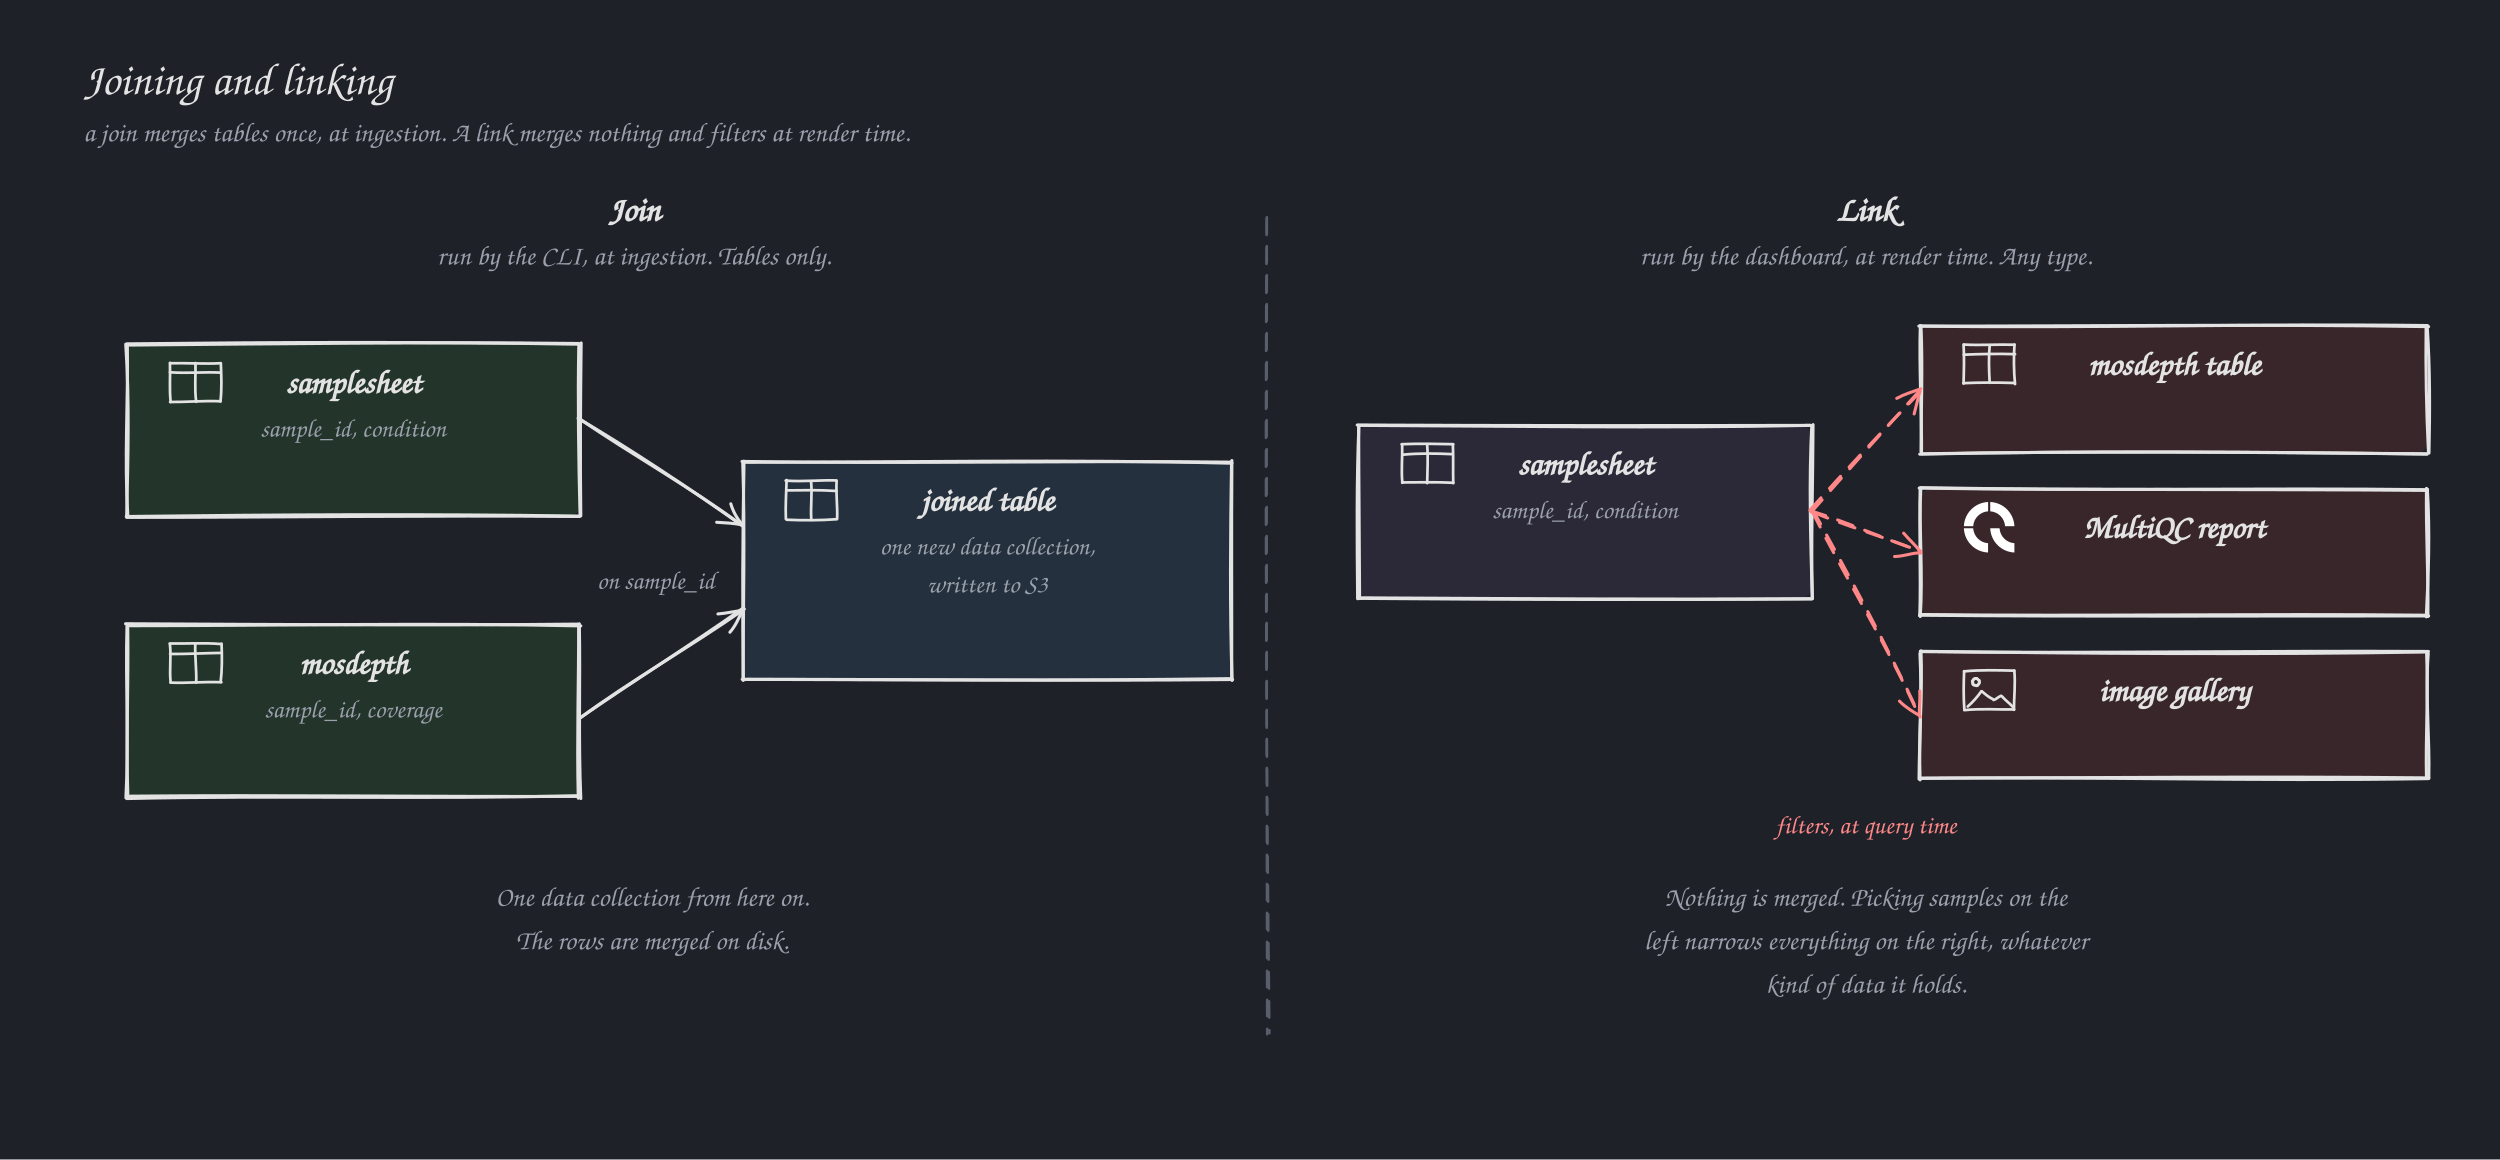
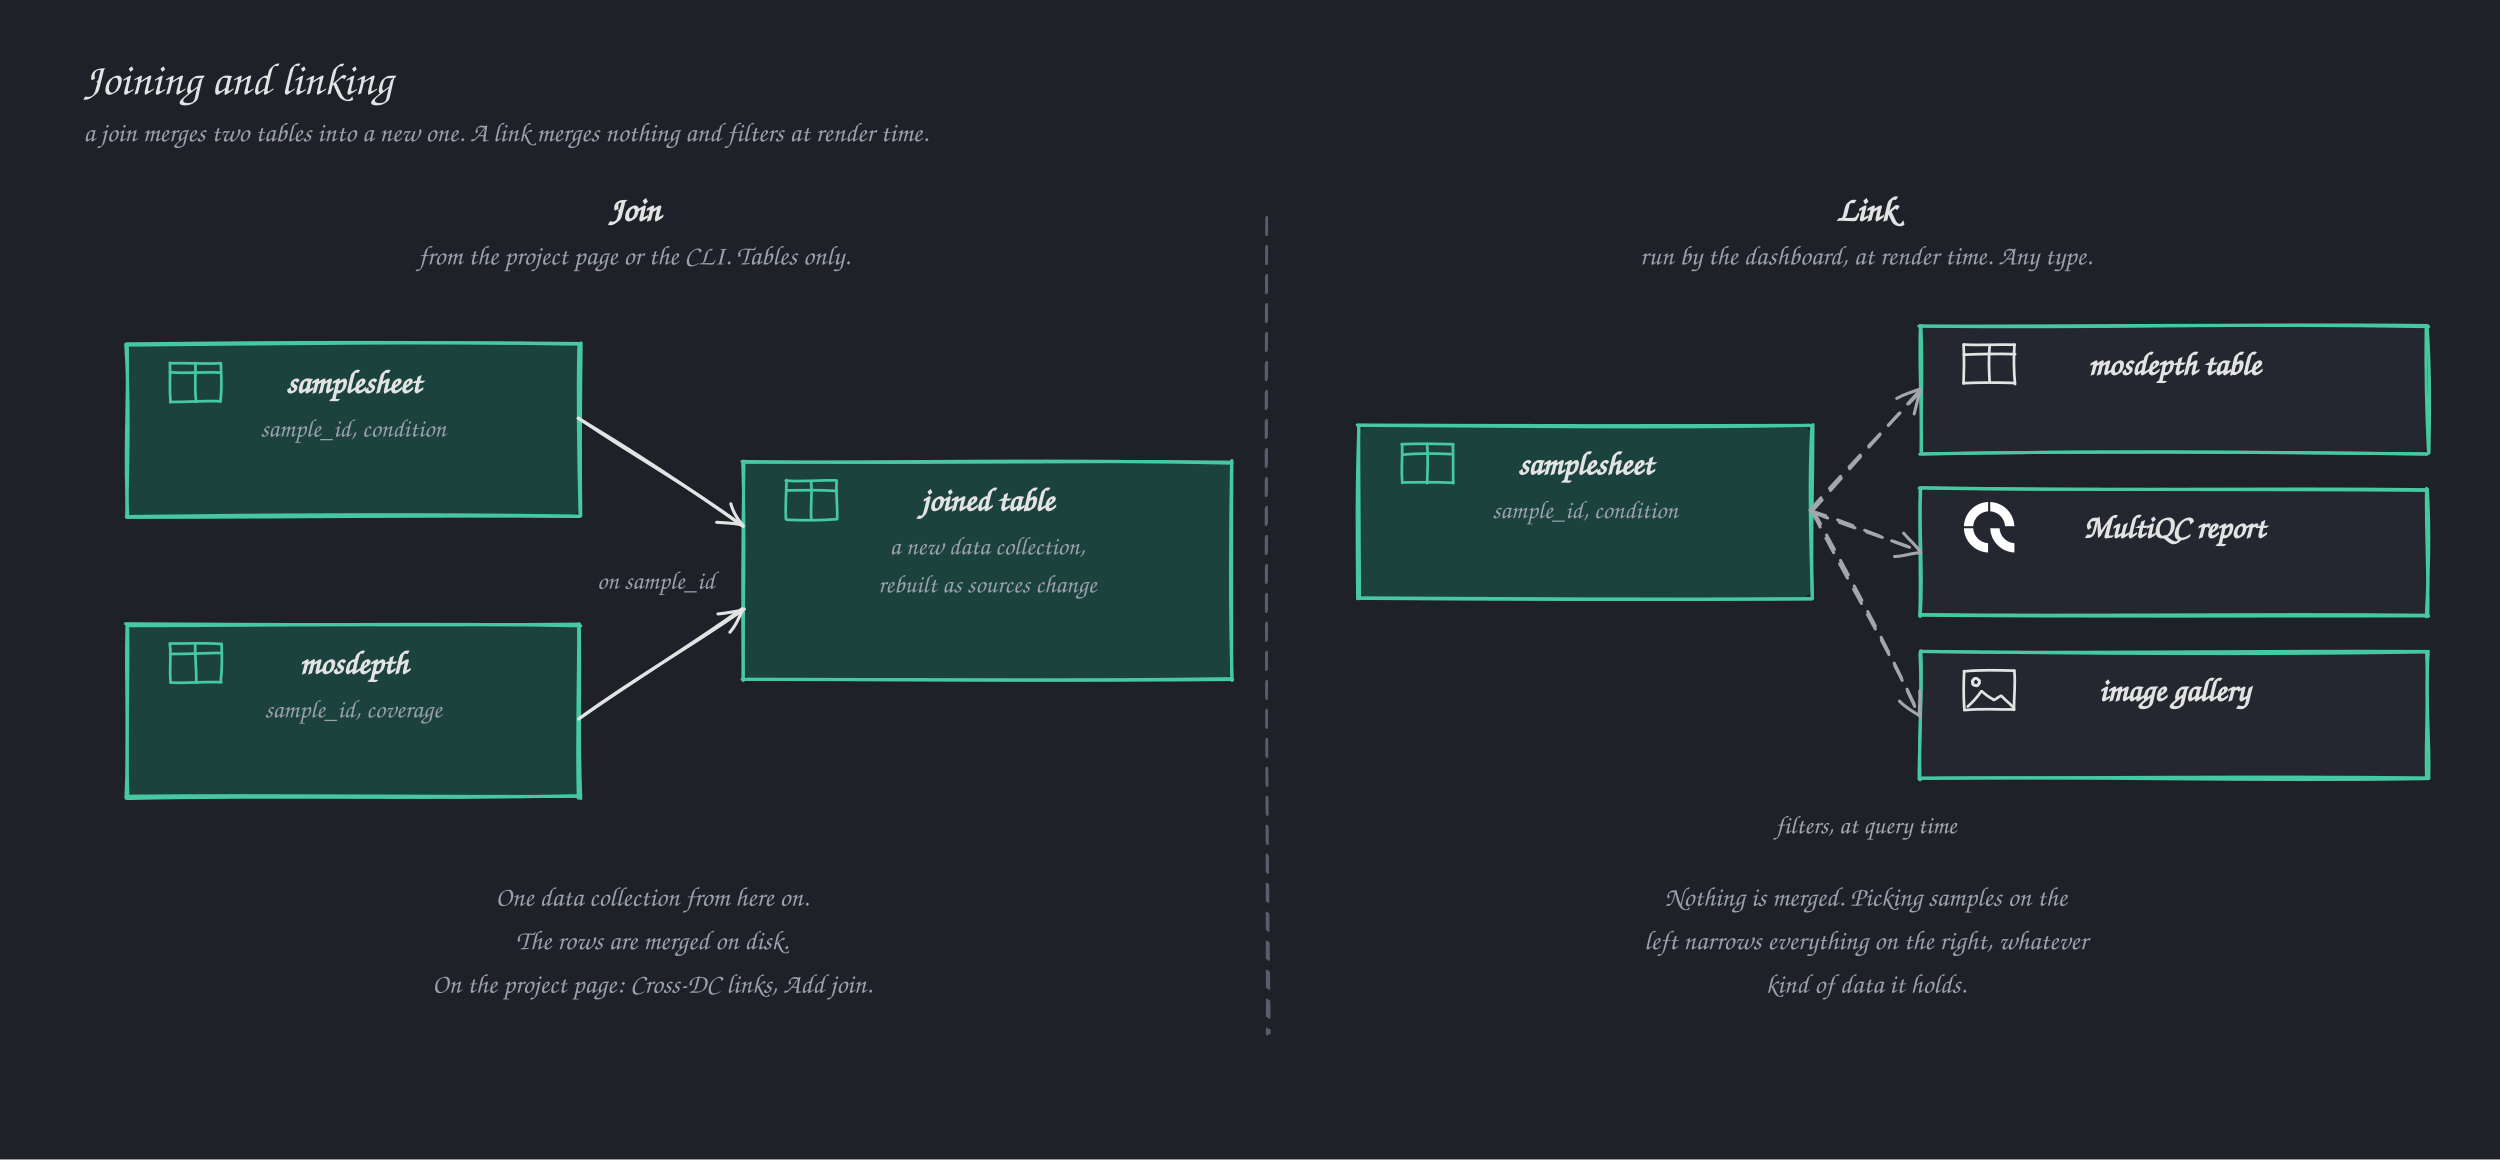
<svg xmlns="http://www.w3.org/2000/svg" width="1380" height="640" viewBox="0 0 1380 640">
  <rect width="1380" height="640" fill="#1f2129" />
  <text x="46.0" y="52.0" font-family="Virgil, Virgil GS, Excalifont, Comic Sans MS, Bradley Hand, cursive" font-size="25" fill="#e3e3e3" text-anchor="start" font-weight="normal">Joining and linking</text>
-   <text x="46.0" y="78.0" font-family="Virgil, Virgil GS, Excalifont, Comic Sans MS, Bradley Hand, cursive" font-size="15" fill="#9aa0ac" text-anchor="start" font-weight="normal">a join merges tables once, at ingestion. A link merges nothing and filters at render time.</text>
+   <text x="46.0" y="78.0" font-family="Virgil, Virgil GS, Excalifont, Comic Sans MS, Bradley Hand, cursive" font-size="15" fill="#9aa0ac" text-anchor="start" font-weight="normal">a join merges two tables into a new one. A link merges nothing and filters at render time.</text>
  <text x="350.0" y="122.0" font-family="Virgil, Virgil GS, Excalifont, Comic Sans MS, Bradley Hand, cursive" font-size="19" fill="#e3e3e3" text-anchor="middle" font-weight="bold">Join</text>
-   <text x="350.0" y="146.0" font-family="Virgil, Virgil GS, Excalifont, Comic Sans MS, Bradley Hand, cursive" font-size="15" fill="#9aa0ac" text-anchor="middle" font-weight="normal">run by the CLI, at ingestion. Tables only.</text>
-   <rect x="70.0" y="190.0" width="250.0" height="95.0" rx="6" fill="#23342a" />
-   <path d="M70.1,189.8 C152.8,188.9 237.1,188.6 319.3,190.0" fill="none" stroke="#e3e3e3" stroke-width="1.7" stroke-linecap="round" />
-   <path d="M69.9,190.5 C151.9,189.8 235.3,188.7 319.4,189.6" fill="none" stroke="#e3e3e3" stroke-width="1.7" stroke-linecap="round" />
-   <path d="M320.8,189.3 C320.4,223.1 320.2,253.0 320.6,284.7" fill="none" stroke="#e3e3e3" stroke-width="1.7" stroke-linecap="round" />
-   <path d="M319.5,190.1 C318.9,220.4 319.4,254.3 320.2,284.8" fill="none" stroke="#e3e3e3" stroke-width="1.7" stroke-linecap="round" />
-   <path d="M320.3,284.9 C236.8,283.6 151.9,284.1 69.7,285.1" fill="none" stroke="#e3e3e3" stroke-width="1.7" stroke-linecap="round" />
-   <path d="M319.6,285.1 C236.5,284.4 154.3,285.6 70.0,285.6" fill="none" stroke="#e3e3e3" stroke-width="1.7" stroke-linecap="round" />
-   <path d="M69.9,285.4 C70.7,252.7 71.5,220.4 69.4,190.0" fill="none" stroke="#e3e3e3" stroke-width="1.7" stroke-linecap="round" />
-   <path d="M70.6,284.7 C68.5,253.9 70.8,221.9 70.3,190.2" fill="none" stroke="#e3e3e3" stroke-width="1.7" stroke-linecap="round" />
-   <path d="M94.0,200.5 C103.4,200.3 113.1,201.0 121.7,200.5" fill="none" stroke="#e3e3e3" stroke-width="1.5" stroke-linecap="round" />
-   <path d="M121.9,200.5 C122.2,208.1 122.5,214.2 121.7,221.6" fill="none" stroke="#e3e3e3" stroke-width="1.5" stroke-linecap="round" />
-   <path d="M121.7,221.5 C112.2,221.1 102.7,222.0 93.9,221.9" fill="none" stroke="#e3e3e3" stroke-width="1.5" stroke-linecap="round" />
-   <path d="M94.2,221.9 C93.4,214.5 94.1,208.0 93.8,200.3" fill="none" stroke="#e3e3e3" stroke-width="1.5" stroke-linecap="round" />
-   <path d="M93.8,205.5 C103.1,206.2 113.3,205.2 121.8,205.7" fill="none" stroke="#e3e3e3" stroke-width="1.5" stroke-linecap="round" />
-   <path d="M107.9,200.4 C108.1,207.1 107.3,214.4 108.3,221.8" fill="none" stroke="#e3e3e3" stroke-width="1.5" stroke-linecap="round" />
+   <text x="350.0" y="146.0" font-family="Virgil, Virgil GS, Excalifont, Comic Sans MS, Bradley Hand, cursive" font-size="15" fill="#9aa0ac" text-anchor="middle" font-weight="normal">from the project page or the CLI. Tables only.</text>
+   <rect x="70.0" y="190.0" width="250.0" height="95.0" rx="6" fill="#1c423d" />
+   <path d="M70.1,189.8 C152.8,188.9 237.1,188.6 319.3,190.0" fill="none" stroke="#46c8a1" stroke-width="1.7" stroke-linecap="round" />
+   <path d="M69.9,190.5 C151.9,189.8 235.3,188.7 319.4,189.6" fill="none" stroke="#46c8a1" stroke-width="1.7" stroke-linecap="round" />
+   <path d="M320.8,189.3 C320.4,223.1 320.2,253.0 320.6,284.7" fill="none" stroke="#46c8a1" stroke-width="1.7" stroke-linecap="round" />
+   <path d="M319.5,190.1 C318.9,220.4 319.4,254.3 320.2,284.8" fill="none" stroke="#46c8a1" stroke-width="1.7" stroke-linecap="round" />
+   <path d="M320.3,284.9 C236.8,283.6 151.9,284.1 69.7,285.1" fill="none" stroke="#46c8a1" stroke-width="1.7" stroke-linecap="round" />
+   <path d="M319.6,285.1 C236.5,284.4 154.3,285.6 70.0,285.6" fill="none" stroke="#46c8a1" stroke-width="1.7" stroke-linecap="round" />
+   <path d="M69.9,285.4 C70.7,252.7 71.5,220.4 69.4,190.0" fill="none" stroke="#46c8a1" stroke-width="1.7" stroke-linecap="round" />
+   <path d="M70.6,284.7 C68.5,253.9 70.8,221.9 70.3,190.2" fill="none" stroke="#46c8a1" stroke-width="1.7" stroke-linecap="round" />
+   <path d="M94.0,200.5 C103.4,200.3 113.1,201.0 121.7,200.5" fill="none" stroke="#46c8a1" stroke-width="1.5" stroke-linecap="round" />
+   <path d="M121.9,200.5 C122.2,208.1 122.5,214.2 121.7,221.6" fill="none" stroke="#46c8a1" stroke-width="1.5" stroke-linecap="round" />
+   <path d="M121.7,221.5 C112.2,221.1 102.7,222.0 93.9,221.9" fill="none" stroke="#46c8a1" stroke-width="1.5" stroke-linecap="round" />
+   <path d="M94.2,221.9 C93.4,214.5 94.1,208.0 93.8,200.3" fill="none" stroke="#46c8a1" stroke-width="1.5" stroke-linecap="round" />
+   <path d="M93.8,205.5 C103.1,206.2 113.3,205.2 121.8,205.7" fill="none" stroke="#46c8a1" stroke-width="1.5" stroke-linecap="round" />
+   <path d="M107.9,200.4 C108.1,207.1 107.3,214.4 108.3,221.8" fill="none" stroke="#46c8a1" stroke-width="1.5" stroke-linecap="round" />
  <text x="195.0" y="217.0" font-family="Virgil, Virgil GS, Excalifont, Comic Sans MS, Bradley Hand, cursive" font-size="18" fill="#e3e3e3" text-anchor="middle" font-weight="bold">samplesheet</text>
  <text x="195.0" y="241.0" font-family="Virgil, Virgil GS, Excalifont, Comic Sans MS, Bradley Hand, cursive" font-size="14" fill="#9aa0ac" text-anchor="middle" font-weight="normal">sample_id, condition</text>
-   <rect x="70.0" y="345.0" width="250.0" height="95.0" rx="6" fill="#23342a" />
-   <path d="M70.6,345.4 C153.4,345.4 237.2,343.6 320.6,345.5" fill="none" stroke="#e3e3e3" stroke-width="1.7" stroke-linecap="round" />
-   <path d="M69.3,344.3 C153.0,344.7 235.4,345.4 319.5,344.5" fill="none" stroke="#e3e3e3" stroke-width="1.7" stroke-linecap="round" />
-   <path d="M319.4,344.8 C319.5,375.2 318.4,407.2 319.2,440.6" fill="none" stroke="#e3e3e3" stroke-width="1.7" stroke-linecap="round" />
-   <path d="M319.8,344.4 C320.4,375.5 319.2,407.8 320.6,440.8" fill="none" stroke="#e3e3e3" stroke-width="1.7" stroke-linecap="round" />
-   <path d="M319.7,439.6 C236.6,439.9 152.0,438.7 70.5,439.5" fill="none" stroke="#e3e3e3" stroke-width="1.7" stroke-linecap="round" />
-   <path d="M320.1,439.2 C235.1,441.4 153.4,438.9 70.0,440.8" fill="none" stroke="#e3e3e3" stroke-width="1.7" stroke-linecap="round" />
-   <path d="M69.5,440.4 C71.2,409.0 69.2,376.2 70.1,345.4" fill="none" stroke="#e3e3e3" stroke-width="1.7" stroke-linecap="round" />
-   <path d="M70.6,440.5 C69.5,407.4 71.0,378.2 70.5,345.4" fill="none" stroke="#e3e3e3" stroke-width="1.7" stroke-linecap="round" />
-   <path d="M93.7,355.2 C103.0,355.4 112.5,354.7 121.8,355.5" fill="none" stroke="#e3e3e3" stroke-width="1.5" stroke-linecap="round" />
-   <path d="M122.3,355.3 C122.6,362.4 122.6,370.2 121.8,376.4" fill="none" stroke="#e3e3e3" stroke-width="1.5" stroke-linecap="round" />
-   <path d="M122.2,376.6 C112.2,376.2 103.5,377.2 94.1,376.8" fill="none" stroke="#e3e3e3" stroke-width="1.5" stroke-linecap="round" />
-   <path d="M94.2,376.6 C93.4,369.8 94.6,362.8 93.8,355.6" fill="none" stroke="#e3e3e3" stroke-width="1.5" stroke-linecap="round" />
-   <path d="M93.9,361.0 C103.1,361.1 113.3,360.5 122.2,360.4" fill="none" stroke="#e3e3e3" stroke-width="1.5" stroke-linecap="round" />
-   <path d="M107.8,355.6 C107.5,362.0 108.6,370.0 108.3,376.8" fill="none" stroke="#e3e3e3" stroke-width="1.5" stroke-linecap="round" />
+   <rect x="70.0" y="345.0" width="250.0" height="95.0" rx="6" fill="#1c423d" />
+   <path d="M70.6,345.4 C153.4,345.4 237.2,343.6 320.6,345.5" fill="none" stroke="#46c8a1" stroke-width="1.7" stroke-linecap="round" />
+   <path d="M69.3,344.3 C153.0,344.7 235.4,345.4 319.5,344.5" fill="none" stroke="#46c8a1" stroke-width="1.7" stroke-linecap="round" />
+   <path d="M319.4,344.8 C319.5,375.2 318.4,407.2 319.2,440.6" fill="none" stroke="#46c8a1" stroke-width="1.7" stroke-linecap="round" />
+   <path d="M319.8,344.4 C320.4,375.5 319.2,407.8 320.6,440.8" fill="none" stroke="#46c8a1" stroke-width="1.7" stroke-linecap="round" />
+   <path d="M319.7,439.6 C236.6,439.9 152.0,438.7 70.5,439.5" fill="none" stroke="#46c8a1" stroke-width="1.7" stroke-linecap="round" />
+   <path d="M320.1,439.2 C235.1,441.4 153.4,438.9 70.0,440.8" fill="none" stroke="#46c8a1" stroke-width="1.7" stroke-linecap="round" />
+   <path d="M69.5,440.4 C71.2,409.0 69.2,376.2 70.1,345.4" fill="none" stroke="#46c8a1" stroke-width="1.7" stroke-linecap="round" />
+   <path d="M70.6,440.5 C69.5,407.4 71.0,378.2 70.5,345.4" fill="none" stroke="#46c8a1" stroke-width="1.7" stroke-linecap="round" />
+   <path d="M93.7,355.2 C103.0,355.4 112.5,354.7 121.8,355.5" fill="none" stroke="#46c8a1" stroke-width="1.5" stroke-linecap="round" />
+   <path d="M122.3,355.3 C122.6,362.4 122.6,370.2 121.8,376.4" fill="none" stroke="#46c8a1" stroke-width="1.5" stroke-linecap="round" />
+   <path d="M122.2,376.6 C112.2,376.2 103.5,377.2 94.1,376.8" fill="none" stroke="#46c8a1" stroke-width="1.5" stroke-linecap="round" />
+   <path d="M94.2,376.6 C93.4,369.8 94.6,362.8 93.8,355.6" fill="none" stroke="#46c8a1" stroke-width="1.5" stroke-linecap="round" />
+   <path d="M93.9,361.0 C103.1,361.1 113.3,360.5 122.2,360.4" fill="none" stroke="#46c8a1" stroke-width="1.5" stroke-linecap="round" />
+   <path d="M107.8,355.6 C107.5,362.0 108.6,370.0 108.3,376.8" fill="none" stroke="#46c8a1" stroke-width="1.5" stroke-linecap="round" />
  <text x="195.0" y="372.0" font-family="Virgil, Virgil GS, Excalifont, Comic Sans MS, Bradley Hand, cursive" font-size="18" fill="#e3e3e3" text-anchor="middle" font-weight="bold">mosdepth</text>
  <text x="195.0" y="396.0" font-family="Virgil, Virgil GS, Excalifont, Comic Sans MS, Bradley Hand, cursive" font-size="14" fill="#9aa0ac" text-anchor="middle" font-weight="normal">sample_id, coverage</text>
-   <rect x="410.0" y="255.0" width="270.0" height="120.0" rx="6" fill="#24303d" />
-   <path d="M410.8,255.2 C499.5,255.2 588.8,253.4 680.0,255.7" fill="none" stroke="#e3e3e3" stroke-width="1.7" stroke-linecap="round" />
-   <path d="M409.6,254.7 C499.8,256.2 591.0,254.1 679.6,255.1" fill="none" stroke="#e3e3e3" stroke-width="1.7" stroke-linecap="round" />
-   <path d="M679.8,254.9 C679.2,294.7 678.8,336.3 680.1,375.6" fill="none" stroke="#e3e3e3" stroke-width="1.7" stroke-linecap="round" />
-   <path d="M680.0,254.2 C679.7,296.3 680.0,335.1 679.9,374.5" fill="none" stroke="#e3e3e3" stroke-width="1.7" stroke-linecap="round" />
-   <path d="M680.4,375.1 C588.4,376.0 499.0,374.9 409.7,375.0" fill="none" stroke="#e3e3e3" stroke-width="1.7" stroke-linecap="round" />
-   <path d="M679.6,374.6 C590.2,375.9 498.7,375.2 410.4,375.0" fill="none" stroke="#e3e3e3" stroke-width="1.7" stroke-linecap="round" />
-   <path d="M410.2,375.0 C410.2,335.8 411.3,294.8 410.0,255.3" fill="none" stroke="#e3e3e3" stroke-width="1.7" stroke-linecap="round" />
-   <path d="M410.3,375.6 C409.8,335.1 409.9,296.4 410.7,254.6" fill="none" stroke="#e3e3e3" stroke-width="1.7" stroke-linecap="round" />
-   <path d="M433.7,265.3 C443.4,266.0 453.1,264.9 461.7,265.2" fill="none" stroke="#e3e3e3" stroke-width="1.5" stroke-linecap="round" />
-   <path d="M461.8,265.5 C461.4,272.7 462.4,280.1 462.1,286.4" fill="none" stroke="#e3e3e3" stroke-width="1.5" stroke-linecap="round" />
-   <path d="M461.9,286.6 C453.2,287.3 442.9,287.3 434.3,286.9" fill="none" stroke="#e3e3e3" stroke-width="1.5" stroke-linecap="round" />
-   <path d="M433.8,286.5 C433.5,279.5 434.0,272.2 434.2,265.0" fill="none" stroke="#e3e3e3" stroke-width="1.5" stroke-linecap="round" />
-   <path d="M434.1,270.7 C443.4,270.6 452.0,270.4 461.7,271.0" fill="none" stroke="#e3e3e3" stroke-width="1.5" stroke-linecap="round" />
-   <path d="M447.7,265.6 C448.4,273.1 447.4,279.2 447.8,286.4" fill="none" stroke="#e3e3e3" stroke-width="1.5" stroke-linecap="round" />
+   <rect x="410.0" y="255.0" width="270.0" height="120.0" rx="6" fill="#1c423d" />
+   <path d="M410.8,255.2 C499.5,255.2 588.8,253.4 680.0,255.7" fill="none" stroke="#46c8a1" stroke-width="1.7" stroke-linecap="round" />
+   <path d="M409.6,254.7 C499.8,256.2 591.0,254.1 679.6,255.1" fill="none" stroke="#46c8a1" stroke-width="1.7" stroke-linecap="round" />
+   <path d="M679.8,254.9 C679.2,294.7 678.8,336.3 680.1,375.6" fill="none" stroke="#46c8a1" stroke-width="1.7" stroke-linecap="round" />
+   <path d="M680.0,254.2 C679.7,296.3 680.0,335.1 679.9,374.5" fill="none" stroke="#46c8a1" stroke-width="1.7" stroke-linecap="round" />
+   <path d="M680.4,375.1 C588.4,376.0 499.0,374.9 409.7,375.0" fill="none" stroke="#46c8a1" stroke-width="1.7" stroke-linecap="round" />
+   <path d="M679.6,374.6 C590.2,375.9 498.7,375.2 410.4,375.0" fill="none" stroke="#46c8a1" stroke-width="1.7" stroke-linecap="round" />
+   <path d="M410.2,375.0 C410.2,335.8 411.3,294.8 410.0,255.3" fill="none" stroke="#46c8a1" stroke-width="1.7" stroke-linecap="round" />
+   <path d="M410.3,375.6 C409.8,335.1 409.9,296.4 410.7,254.6" fill="none" stroke="#46c8a1" stroke-width="1.7" stroke-linecap="round" />
+   <path d="M433.7,265.3 C443.4,266.0 453.1,264.9 461.7,265.2" fill="none" stroke="#46c8a1" stroke-width="1.5" stroke-linecap="round" />
+   <path d="M461.8,265.5 C461.4,272.7 462.4,280.1 462.1,286.4" fill="none" stroke="#46c8a1" stroke-width="1.5" stroke-linecap="round" />
+   <path d="M461.9,286.6 C453.2,287.3 442.9,287.3 434.3,286.9" fill="none" stroke="#46c8a1" stroke-width="1.5" stroke-linecap="round" />
+   <path d="M433.8,286.5 C433.5,279.5 434.0,272.2 434.2,265.0" fill="none" stroke="#46c8a1" stroke-width="1.5" stroke-linecap="round" />
+   <path d="M434.1,270.7 C443.4,270.6 452.0,270.4 461.7,271.0" fill="none" stroke="#46c8a1" stroke-width="1.5" stroke-linecap="round" />
+   <path d="M447.7,265.6 C448.4,273.1 447.4,279.2 447.8,286.4" fill="none" stroke="#46c8a1" stroke-width="1.5" stroke-linecap="round" />
  <text x="545.0" y="282.0" font-family="Virgil, Virgil GS, Excalifont, Comic Sans MS, Bradley Hand, cursive" font-size="18" fill="#e3e3e3" text-anchor="middle" font-weight="bold">joined table</text>
-   <text x="545.0" y="306.0" font-family="Virgil, Virgil GS, Excalifont, Comic Sans MS, Bradley Hand, cursive" font-size="14" fill="#9aa0ac" text-anchor="middle" font-weight="normal">one new data collection,</text>
-   <text x="545.0" y="327.0" font-family="Virgil, Virgil GS, Excalifont, Comic Sans MS, Bradley Hand, cursive" font-size="14" fill="#9aa0ac" text-anchor="middle" font-weight="normal">written to S3</text>
+   <text x="545.0" y="306.0" font-family="Virgil, Virgil GS, Excalifont, Comic Sans MS, Bradley Hand, cursive" font-size="14" fill="#9aa0ac" text-anchor="middle" font-weight="normal">a new data collection,</text>
+   <text x="545.0" y="327.0" font-family="Virgil, Virgil GS, Excalifont, Comic Sans MS, Bradley Hand, cursive" font-size="14" fill="#9aa0ac" text-anchor="middle" font-weight="normal">rebuilt as sources change</text>
  <path d="M319.3,230.8 C349.7,251.6 381.3,269.0 410.1,290.4" fill="none" stroke="#e3e3e3" stroke-width="1.7" stroke-linecap="round" />
  <path d="M319.1,230.9 C348.4,248.2 380.8,269.7 410.3,290.6" fill="none" stroke="#e3e3e3" stroke-width="1.7" stroke-linecap="round" />
  <path d="M410.0,289.8 C407.0,286.6 404.7,282.5 403.4,278.1" fill="none" stroke="#e3e3e3" stroke-width="1.7" stroke-linecap="round" />
  <path d="M409.6,289.7 C404.9,288.8 400.8,288.6 395.6,288.3" fill="none" stroke="#e3e3e3" stroke-width="1.7" stroke-linecap="round" />
  <path d="M320.0,396.4 C349.2,376.2 381.0,356.2 409.7,336.0" fill="none" stroke="#e3e3e3" stroke-width="1.7" stroke-linecap="round" />
  <path d="M319.4,396.9 C349.0,375.1 380.9,357.2 410.9,336.2" fill="none" stroke="#e3e3e3" stroke-width="1.7" stroke-linecap="round" />
  <path d="M409.9,337.0 C406.0,337.3 400.7,338.6 396.3,338.9" fill="none" stroke="#e3e3e3" stroke-width="1.7" stroke-linecap="round" />
  <path d="M409.9,336.8 C407.5,341.8 406.0,345.5 402.9,349.0" fill="none" stroke="#e3e3e3" stroke-width="1.7" stroke-linecap="round" />
  <text x="362.0" y="325.0" font-family="Virgil, Virgil GS, Excalifont, Comic Sans MS, Bradley Hand, cursive" font-size="14" fill="#9aa0ac" text-anchor="middle" font-weight="normal">on sample_id</text>
  <text x="360.0" y="500.0" font-family="Virgil, Virgil GS, Excalifont, Comic Sans MS, Bradley Hand, cursive" font-size="15" fill="#9aa0ac" text-anchor="middle" font-weight="normal">One data collection from here on.</text>
  <text x="360.0" y="524.0" font-family="Virgil, Virgil GS, Excalifont, Comic Sans MS, Bradley Hand, cursive" font-size="15" fill="#9aa0ac" text-anchor="middle" font-weight="normal">The rows are merged on disk.</text>
+   <text x="360.0" y="548.0" font-family="Virgil, Virgil GS, Excalifont, Comic Sans MS, Bradley Hand, cursive" font-size="15" fill="#9aa0ac" text-anchor="middle" font-weight="normal">On the project page: Cross-DC links, Add join.</text>
  <path d="M699.2,120.7 C698.3,271.0 699.0,418.7 700.7,570.3" fill="none" stroke="#585e6b" stroke-width="1.4" stroke-linecap="round" stroke-dasharray="9 7" />
  <path d="M699.3,119.9 C699.1,269.0 699.2,419.8 699.5,570.9" fill="none" stroke="#585e6b" stroke-width="1.4" stroke-linecap="round" stroke-dasharray="9 7" />
  <text x="1030.0" y="122.0" font-family="Virgil, Virgil GS, Excalifont, Comic Sans MS, Bradley Hand, cursive" font-size="19" fill="#e3e3e3" text-anchor="middle" font-weight="bold">Link</text>
  <text x="1030.0" y="146.0" font-family="Virgil, Virgil GS, Excalifont, Comic Sans MS, Bradley Hand, cursive" font-size="15" fill="#9aa0ac" text-anchor="middle" font-weight="normal">run by the dashboard, at render time. Any type.</text>
-   <rect x="750.0" y="235.0" width="250.0" height="95.0" rx="6" fill="#2b2938" />
-   <path d="M749.7,234.8 C834.8,235.2 915.8,236.5 999.2,234.8" fill="none" stroke="#e3e3e3" stroke-width="1.7" stroke-linecap="round" />
-   <path d="M749.2,234.6 C833.3,235.0 915.7,235.0 999.3,234.8" fill="none" stroke="#e3e3e3" stroke-width="1.7" stroke-linecap="round" />
-   <path d="M1000.1,235.0 C998.5,265.1 999.4,297.5 1000.4,330.3" fill="none" stroke="#e3e3e3" stroke-width="1.7" stroke-linecap="round" />
-   <path d="M1000.8,234.4 C1000.7,267.9 999.6,297.8 1000.4,330.2" fill="none" stroke="#e3e3e3" stroke-width="1.7" stroke-linecap="round" />
-   <path d="M1000.4,330.5 C915.2,331.1 834.6,330.4 749.4,330.0" fill="none" stroke="#e3e3e3" stroke-width="1.7" stroke-linecap="round" />
-   <path d="M1000.1,330.6 C916.7,331.1 834.3,331.0 750.3,330.3" fill="none" stroke="#e3e3e3" stroke-width="1.7" stroke-linecap="round" />
-   <path d="M749.4,330.5 C749.1,296.8 748.8,266.2 750.1,235.2" fill="none" stroke="#e3e3e3" stroke-width="1.7" stroke-linecap="round" />
-   <path d="M750.5,330.4 C750.4,298.9 750.0,265.1 750.0,235.1" fill="none" stroke="#e3e3e3" stroke-width="1.7" stroke-linecap="round" />
-   <path d="M773.7,245.2 C783.6,244.8 793.0,245.0 802.2,245.2" fill="none" stroke="#e3e3e3" stroke-width="1.5" stroke-linecap="round" />
-   <path d="M802.0,245.5 C802.3,253.1 802.0,259.4 802.2,266.7" fill="none" stroke="#e3e3e3" stroke-width="1.5" stroke-linecap="round" />
-   <path d="M802.2,266.5 C792.9,266.0 782.8,266.3 774.0,266.3" fill="none" stroke="#e3e3e3" stroke-width="1.5" stroke-linecap="round" />
-   <path d="M774.1,266.5 C773.4,259.2 774.2,252.7 774.0,245.3" fill="none" stroke="#e3e3e3" stroke-width="1.5" stroke-linecap="round" />
-   <path d="M774.3,251.0 C783.3,250.1 793.2,250.3 801.7,250.7" fill="none" stroke="#e3e3e3" stroke-width="1.5" stroke-linecap="round" />
-   <path d="M787.8,245.7 C788.4,253.1 787.9,259.2 787.8,266.7" fill="none" stroke="#e3e3e3" stroke-width="1.5" stroke-linecap="round" />
+   <rect x="750.0" y="235.0" width="250.0" height="95.0" rx="6" fill="#1c423d" />
+   <path d="M749.7,234.8 C834.8,235.2 915.8,236.5 999.2,234.8" fill="none" stroke="#46c8a1" stroke-width="1.7" stroke-linecap="round" />
+   <path d="M749.2,234.6 C833.3,235.0 915.7,235.0 999.3,234.8" fill="none" stroke="#46c8a1" stroke-width="1.7" stroke-linecap="round" />
+   <path d="M1000.1,235.0 C998.5,265.1 999.4,297.5 1000.4,330.3" fill="none" stroke="#46c8a1" stroke-width="1.7" stroke-linecap="round" />
+   <path d="M1000.8,234.4 C1000.7,267.9 999.6,297.8 1000.4,330.2" fill="none" stroke="#46c8a1" stroke-width="1.7" stroke-linecap="round" />
+   <path d="M1000.4,330.5 C915.2,331.1 834.6,330.4 749.4,330.0" fill="none" stroke="#46c8a1" stroke-width="1.7" stroke-linecap="round" />
+   <path d="M1000.1,330.6 C916.7,331.1 834.3,331.0 750.3,330.3" fill="none" stroke="#46c8a1" stroke-width="1.7" stroke-linecap="round" />
+   <path d="M749.4,330.5 C749.1,296.8 748.8,266.2 750.1,235.2" fill="none" stroke="#46c8a1" stroke-width="1.7" stroke-linecap="round" />
+   <path d="M750.5,330.4 C750.4,298.9 750.0,265.1 750.0,235.1" fill="none" stroke="#46c8a1" stroke-width="1.7" stroke-linecap="round" />
+   <path d="M773.7,245.2 C783.6,244.8 793.0,245.0 802.2,245.2" fill="none" stroke="#46c8a1" stroke-width="1.5" stroke-linecap="round" />
+   <path d="M802.0,245.5 C802.3,253.1 802.0,259.4 802.2,266.7" fill="none" stroke="#46c8a1" stroke-width="1.5" stroke-linecap="round" />
+   <path d="M802.2,266.5 C792.9,266.0 782.8,266.3 774.0,266.3" fill="none" stroke="#46c8a1" stroke-width="1.5" stroke-linecap="round" />
+   <path d="M774.1,266.5 C773.4,259.2 774.2,252.7 774.0,245.3" fill="none" stroke="#46c8a1" stroke-width="1.5" stroke-linecap="round" />
+   <path d="M774.3,251.0 C783.3,250.1 793.2,250.3 801.7,250.7" fill="none" stroke="#46c8a1" stroke-width="1.5" stroke-linecap="round" />
+   <path d="M787.8,245.7 C788.4,253.1 787.9,259.2 787.8,266.7" fill="none" stroke="#46c8a1" stroke-width="1.5" stroke-linecap="round" />
  <text x="875.0" y="262.0" font-family="Virgil, Virgil GS, Excalifont, Comic Sans MS, Bradley Hand, cursive" font-size="18" fill="#e3e3e3" text-anchor="middle" font-weight="bold">samplesheet</text>
  <text x="875.0" y="286.0" font-family="Virgil, Virgil GS, Excalifont, Comic Sans MS, Bradley Hand, cursive" font-size="14" fill="#9aa0ac" text-anchor="middle" font-weight="normal">sample_id, condition</text>
-   <rect x="1060.0" y="180.0" width="280.0" height="70.0" rx="6" fill="#38262b" />
-   <path d="M1060.5,180.0 C1152.2,180.1 1248.1,178.8 1340.6,180.3" fill="none" stroke="#e3e3e3" stroke-width="1.7" stroke-linecap="round" />
-   <path d="M1059.2,180.0 C1152.5,181.3 1246.6,178.5 1339.9,179.7" fill="none" stroke="#e3e3e3" stroke-width="1.7" stroke-linecap="round" />
-   <path d="M1339.2,180.4 C1338.9,202.8 1339.4,227.8 1340.5,249.4" fill="none" stroke="#e3e3e3" stroke-width="1.7" stroke-linecap="round" />
-   <path d="M1339.8,179.8 C1341.4,204.0 1341.3,226.0 1340.8,250.1" fill="none" stroke="#e3e3e3" stroke-width="1.7" stroke-linecap="round" />
-   <path d="M1339.4,250.5 C1246.2,249.8 1152.6,248.6 1059.7,250.7" fill="none" stroke="#e3e3e3" stroke-width="1.7" stroke-linecap="round" />
-   <path d="M1339.8,250.7 C1245.9,249.3 1153.4,249.0 1060.6,250.5" fill="none" stroke="#e3e3e3" stroke-width="1.7" stroke-linecap="round" />
-   <path d="M1060.4,249.3 C1060.4,228.0 1061.4,203.5 1060.4,179.9" fill="none" stroke="#e3e3e3" stroke-width="1.7" stroke-linecap="round" />
-   <path d="M1060.7,249.4 C1060.8,227.1 1059.3,201.9 1060.0,179.7" fill="none" stroke="#e3e3e3" stroke-width="1.7" stroke-linecap="round" />
+   <rect x="1060.0" y="180.0" width="280.0" height="70.0" rx="6" fill="#24272f" />
+   <path d="M1060.5,180.0 C1152.2,180.1 1248.1,178.8 1340.6,180.3" fill="none" stroke="#46c8a1" stroke-width="1.7" stroke-linecap="round" />
+   <path d="M1059.2,180.0 C1152.5,181.3 1246.6,178.5 1339.9,179.7" fill="none" stroke="#46c8a1" stroke-width="1.7" stroke-linecap="round" />
+   <path d="M1339.2,180.4 C1338.9,202.8 1339.4,227.8 1340.5,249.4" fill="none" stroke="#46c8a1" stroke-width="1.7" stroke-linecap="round" />
+   <path d="M1339.8,179.8 C1341.4,204.0 1341.3,226.0 1340.8,250.1" fill="none" stroke="#46c8a1" stroke-width="1.7" stroke-linecap="round" />
+   <path d="M1339.4,250.5 C1246.2,249.8 1152.6,248.6 1059.7,250.7" fill="none" stroke="#46c8a1" stroke-width="1.7" stroke-linecap="round" />
+   <path d="M1339.8,250.7 C1245.9,249.3 1153.4,249.0 1060.6,250.5" fill="none" stroke="#46c8a1" stroke-width="1.7" stroke-linecap="round" />
+   <path d="M1060.4,249.3 C1060.4,228.0 1061.4,203.5 1060.4,179.9" fill="none" stroke="#46c8a1" stroke-width="1.7" stroke-linecap="round" />
+   <path d="M1060.7,249.4 C1060.8,227.1 1059.3,201.9 1060.0,179.7" fill="none" stroke="#46c8a1" stroke-width="1.7" stroke-linecap="round" />
  <path d="M1084.1,190.2 C1093.1,190.7 1103.3,190.0 1112.0,190.3" fill="none" stroke="#e3e3e3" stroke-width="1.5" stroke-linecap="round" />
  <path d="M1112.0,190.2 C1111.5,197.0 1111.6,205.1 1112.3,212.0" fill="none" stroke="#e3e3e3" stroke-width="1.5" stroke-linecap="round" />
  <path d="M1111.9,211.4 C1102.6,211.1 1092.9,211.1 1083.8,211.5" fill="none" stroke="#e3e3e3" stroke-width="1.5" stroke-linecap="round" />
  <path d="M1083.9,211.7 C1084.1,205.1 1084.3,197.3 1083.9,190.2" fill="none" stroke="#e3e3e3" stroke-width="1.5" stroke-linecap="round" />
  <path d="M1084.0,195.8 C1092.7,195.4 1103.3,195.2 1112.3,195.5" fill="none" stroke="#e3e3e3" stroke-width="1.5" stroke-linecap="round" />
  <path d="M1098.3,190.6 C1097.7,197.1 1097.9,204.5 1098.3,211.3" fill="none" stroke="#e3e3e3" stroke-width="1.5" stroke-linecap="round" />
  <text x="1200.0" y="207.0" font-family="Virgil, Virgil GS, Excalifont, Comic Sans MS, Bradley Hand, cursive" font-size="18" fill="#e3e3e3" text-anchor="middle" font-weight="bold">mosdepth table</text>
-   <rect x="1060.0" y="270.0" width="280.0" height="70.0" rx="6" fill="#38262b" />
-   <path d="M1060.1,269.2 C1151.8,270.7 1247.9,269.9 1339.8,270.7" fill="none" stroke="#e3e3e3" stroke-width="1.7" stroke-linecap="round" />
-   <path d="M1059.4,269.4 C1154.4,271.1 1248.2,269.2 1340.0,270.3" fill="none" stroke="#e3e3e3" stroke-width="1.7" stroke-linecap="round" />
-   <path d="M1339.9,270.1 C1341.4,294.0 1340.5,317.5 1339.3,340.5" fill="none" stroke="#e3e3e3" stroke-width="1.7" stroke-linecap="round" />
-   <path d="M1339.4,269.6 C1339.1,294.7 1340.5,316.0 1340.2,340.3" fill="none" stroke="#e3e3e3" stroke-width="1.7" stroke-linecap="round" />
-   <path d="M1339.8,339.6 C1245.4,338.6 1153.4,340.3 1060.2,339.2" fill="none" stroke="#e3e3e3" stroke-width="1.7" stroke-linecap="round" />
-   <path d="M1340.6,340.0 C1246.0,339.9 1154.8,340.5 1059.6,339.6" fill="none" stroke="#e3e3e3" stroke-width="1.7" stroke-linecap="round" />
-   <path d="M1060.0,340.3 C1061.5,317.3 1059.4,291.8 1059.9,269.6" fill="none" stroke="#e3e3e3" stroke-width="1.7" stroke-linecap="round" />
-   <path d="M1059.7,339.9 C1060.5,318.0 1059.1,291.8 1060.3,269.5" fill="none" stroke="#e3e3e3" stroke-width="1.7" stroke-linecap="round" />
+   <rect x="1060.0" y="270.0" width="280.0" height="70.0" rx="6" fill="#24272f" />
+   <path d="M1060.1,269.2 C1151.8,270.7 1247.9,269.9 1339.8,270.7" fill="none" stroke="#46c8a1" stroke-width="1.7" stroke-linecap="round" />
+   <path d="M1059.4,269.4 C1154.4,271.1 1248.2,269.2 1340.0,270.3" fill="none" stroke="#46c8a1" stroke-width="1.7" stroke-linecap="round" />
+   <path d="M1339.9,270.1 C1341.4,294.0 1340.5,317.5 1339.3,340.5" fill="none" stroke="#46c8a1" stroke-width="1.7" stroke-linecap="round" />
+   <path d="M1339.4,269.6 C1339.1,294.7 1340.5,316.0 1340.2,340.3" fill="none" stroke="#46c8a1" stroke-width="1.7" stroke-linecap="round" />
+   <path d="M1339.8,339.6 C1245.4,338.6 1153.4,340.3 1060.2,339.2" fill="none" stroke="#46c8a1" stroke-width="1.7" stroke-linecap="round" />
+   <path d="M1340.6,340.0 C1246.0,339.9 1154.8,340.5 1059.6,339.6" fill="none" stroke="#46c8a1" stroke-width="1.7" stroke-linecap="round" />
+   <path d="M1060.0,340.3 C1061.5,317.3 1059.4,291.8 1059.9,269.6" fill="none" stroke="#46c8a1" stroke-width="1.7" stroke-linecap="round" />
+   <path d="M1059.7,339.9 C1060.5,318.0 1059.1,291.8 1060.3,269.5" fill="none" stroke="#46c8a1" stroke-width="1.7" stroke-linecap="round" />
  <g transform="translate(1084.0,277.0) scale(0.11155)" fill="#ffffff">
    <path d="M46.66 120.546C49.28 81.098 80.97 49.49 120.46 47.01V0.943C55.5 3.503 3.28 55.62 0.58 120.546H46.66Z" />
    <path d="M120.19 204.85C80.74 202.23 49.13 170.543 46.65 131.055H0.58C3.14 196.011 55.26 248.227 120.19 250.927V204.85Z" />
    <path d="M130.969 47.02C170.419 49.64 202.029 81.328 204.509 120.816H250.579C248.019 55.86 195.899 3.643 130.969 0.943V47.02Z" />
    <path d="M250.579 204.85C211.129 202.23 179.519 170.543 177.039 131.055H130.969C133.529 196.011 185.649 248.227 250.579 250.927V204.85Z" />
  </g>
  <text x="1200.0" y="297.0" font-family="Virgil, Virgil GS, Excalifont, Comic Sans MS, Bradley Hand, cursive" font-size="18" fill="#e3e3e3" text-anchor="middle" font-weight="bold">MultiQC report</text>
-   <rect x="1060.0" y="360.0" width="280.0" height="70.0" rx="6" fill="#38262b" />
-   <path d="M1060.8,359.7 C1154.3,360.8 1246.7,359.1 1340.5,359.6" fill="none" stroke="#e3e3e3" stroke-width="1.7" stroke-linecap="round" />
-   <path d="M1060.0,359.5 C1152.4,360.8 1246.0,361.4 1339.6,359.9" fill="none" stroke="#e3e3e3" stroke-width="1.7" stroke-linecap="round" />
-   <path d="M1339.5,360.8 C1340.5,384.8 1338.9,406.3 1339.4,429.3" fill="none" stroke="#e3e3e3" stroke-width="1.7" stroke-linecap="round" />
-   <path d="M1340.4,360.8 C1338.6,383.0 1341.3,407.9 1340.7,429.7" fill="none" stroke="#e3e3e3" stroke-width="1.7" stroke-linecap="round" />
-   <path d="M1340.3,429.8 C1245.7,431.4 1154.1,428.5 1059.8,429.7" fill="none" stroke="#e3e3e3" stroke-width="1.7" stroke-linecap="round" />
-   <path d="M1340.7,429.4 C1245.6,428.4 1152.6,429.5 1060.7,429.5" fill="none" stroke="#e3e3e3" stroke-width="1.7" stroke-linecap="round" />
-   <path d="M1059.3,430.0 C1059.5,407.7 1061.0,383.1 1059.8,360.7" fill="none" stroke="#e3e3e3" stroke-width="1.7" stroke-linecap="round" />
-   <path d="M1059.9,430.5 C1059.0,406.2 1061.3,381.8 1060.4,359.3" fill="none" stroke="#e3e3e3" stroke-width="1.7" stroke-linecap="round" />
+   <rect x="1060.0" y="360.0" width="280.0" height="70.0" rx="6" fill="#24272f" />
+   <path d="M1060.8,359.7 C1154.3,360.8 1246.7,359.1 1340.5,359.6" fill="none" stroke="#46c8a1" stroke-width="1.7" stroke-linecap="round" />
+   <path d="M1060.0,359.5 C1152.4,360.8 1246.0,361.4 1339.6,359.9" fill="none" stroke="#46c8a1" stroke-width="1.7" stroke-linecap="round" />
+   <path d="M1339.5,360.8 C1340.5,384.8 1338.9,406.3 1339.4,429.3" fill="none" stroke="#46c8a1" stroke-width="1.7" stroke-linecap="round" />
+   <path d="M1340.4,360.8 C1338.6,383.0 1341.3,407.9 1340.7,429.7" fill="none" stroke="#46c8a1" stroke-width="1.7" stroke-linecap="round" />
+   <path d="M1340.3,429.8 C1245.7,431.4 1154.1,428.5 1059.8,429.7" fill="none" stroke="#46c8a1" stroke-width="1.7" stroke-linecap="round" />
+   <path d="M1340.7,429.4 C1245.6,428.4 1152.6,429.5 1060.7,429.5" fill="none" stroke="#46c8a1" stroke-width="1.7" stroke-linecap="round" />
+   <path d="M1059.3,430.0 C1059.5,407.7 1061.0,383.1 1059.8,360.7" fill="none" stroke="#46c8a1" stroke-width="1.7" stroke-linecap="round" />
+   <path d="M1059.9,430.5 C1059.0,406.2 1061.3,381.8 1060.4,359.3" fill="none" stroke="#46c8a1" stroke-width="1.7" stroke-linecap="round" />
  <path d="M1084.2,370.6 C1092.7,369.7 1103.3,370.0 1111.9,370.2" fill="none" stroke="#e3e3e3" stroke-width="1.5" stroke-linecap="round" />
  <path d="M1111.9,370.2 C1112.6,377.6 1111.7,384.8 1111.7,391.8" fill="none" stroke="#e3e3e3" stroke-width="1.5" stroke-linecap="round" />
  <path d="M1111.8,391.6 C1103.2,391.8 1094.0,391.0 1084.3,392.0" fill="none" stroke="#e3e3e3" stroke-width="1.5" stroke-linecap="round" />
  <path d="M1084.3,391.4 C1083.8,384.2 1083.9,377.4 1084.2,370.5" fill="none" stroke="#e3e3e3" stroke-width="1.5" stroke-linecap="round" />
  <path d="M1092.6,376.5 C1092.8,377.0 1092.6,377.0 1092.6,377.2" fill="none" stroke="#e3e3e3" stroke-width="1.5" stroke-linecap="round" />
  <path d="M1092.3,377.4 C1092.1,377.8 1091.9,377.5 1091.9,378.2" fill="none" stroke="#e3e3e3" stroke-width="1.5" stroke-linecap="round" />
  <path d="M1091.8,378.1 C1091.9,378.5 1091.3,378.0 1091.2,378.4" fill="none" stroke="#e3e3e3" stroke-width="1.5" stroke-linecap="round" />
  <path d="M1091.2,378.6 C1090.7,378.4 1090.7,378.6 1090.3,378.3" fill="none" stroke="#e3e3e3" stroke-width="1.5" stroke-linecap="round" />
  <path d="M1090.4,378.3 C1090.3,378.2 1089.8,378.1 1089.4,378.0" fill="none" stroke="#e3e3e3" stroke-width="1.5" stroke-linecap="round" />
  <path d="M1089.5,378.2 C1089.1,378.1 1089.2,377.5 1089.0,377.3" fill="none" stroke="#e3e3e3" stroke-width="1.5" stroke-linecap="round" />
  <path d="M1088.9,377.5 C1089.1,377.2 1089.2,376.5 1088.9,376.7" fill="none" stroke="#e3e3e3" stroke-width="1.5" stroke-linecap="round" />
  <path d="M1088.9,376.5 C1088.5,376.1 1088.6,375.7 1089.1,375.6" fill="none" stroke="#e3e3e3" stroke-width="1.5" stroke-linecap="round" />
  <path d="M1089.1,375.5 C1089.4,375.4 1089.1,375.4 1089.5,375.0" fill="none" stroke="#e3e3e3" stroke-width="1.5" stroke-linecap="round" />
  <path d="M1089.4,375.0 C1089.6,374.8 1089.8,374.5 1090.3,374.5" fill="none" stroke="#e3e3e3" stroke-width="1.5" stroke-linecap="round" />
  <path d="M1090.2,374.5 C1090.2,374.5 1091.0,374.4 1091.3,374.6" fill="none" stroke="#e3e3e3" stroke-width="1.5" stroke-linecap="round" />
  <path d="M1091.2,374.5 C1091.1,374.5 1091.6,374.9 1091.8,375.1" fill="none" stroke="#e3e3e3" stroke-width="1.5" stroke-linecap="round" />
  <path d="M1091.9,375.0 C1092.1,375.1 1092.2,375.8 1092.4,375.6" fill="none" stroke="#e3e3e3" stroke-width="1.5" stroke-linecap="round" />
  <path d="M1092.6,375.6 C1092.8,376.3 1092.5,376.0 1092.5,376.7" fill="none" stroke="#e3e3e3" stroke-width="1.5" stroke-linecap="round" />
  <path d="M1086.2,390.0 C1088.7,387.8 1091.3,385.0 1093.7,381.6" fill="none" stroke="#e3e3e3" stroke-width="1.5" stroke-linecap="round" />
  <path d="M1094.0,381.6 C1096.3,383.6 1097.6,384.7 1100.0,385.9" fill="none" stroke="#e3e3e3" stroke-width="1.5" stroke-linecap="round" />
  <path d="M1100.5,386.4 C1101.8,386.1 1102.7,384.9 1104.5,384.1" fill="none" stroke="#e3e3e3" stroke-width="1.5" stroke-linecap="round" />
  <path d="M1105.0,384.3 C1107.4,387.0 1108.8,387.7 1111.2,390.3" fill="none" stroke="#e3e3e3" stroke-width="1.5" stroke-linecap="round" />
  <text x="1200.0" y="387.0" font-family="Virgil, Virgil GS, Excalifont, Comic Sans MS, Bradley Hand, cursive" font-size="18" fill="#e3e3e3" text-anchor="middle" font-weight="bold">image gallery</text>
-   <path d="M999.8,282.7 C1021.3,258.3 1041.1,236.2 1060.7,214.4" fill="none" stroke="#ff8787" stroke-width="1.7" stroke-linecap="round" stroke-dasharray="9 7" />
-   <path d="M999.2,281.5 C1018.9,259.3 1040.1,236.9 1060.4,215.8" fill="none" stroke="#ff8787" stroke-width="1.7" stroke-linecap="round" stroke-dasharray="9 7" />
-   <path d="M1060.3,214.6 C1054.7,216.7 1051.8,217.3 1047.0,219.9" fill="none" stroke="#ff8787" stroke-width="1.7" stroke-linecap="round" />
-   <path d="M1059.9,215.2 C1059.1,219.1 1057.6,224.2 1056.6,228.5" fill="none" stroke="#ff8787" stroke-width="1.7" stroke-linecap="round" />
-   <path d="M1000.5,282.6 C1018.1,290.1 1040.0,296.3 1059.9,304.4" fill="none" stroke="#ff8787" stroke-width="1.7" stroke-linecap="round" stroke-dasharray="9 7" />
-   <path d="M999.2,281.9 C1019.9,288.1 1038.5,297.1 1060.0,304.1" fill="none" stroke="#ff8787" stroke-width="1.7" stroke-linecap="round" stroke-dasharray="9 7" />
-   <path d="M1060.0,304.6 C1057.2,300.6 1054.3,298.5 1050.8,294.3" fill="none" stroke="#ff8787" stroke-width="1.7" stroke-linecap="round" />
-   <path d="M1060.2,305.3 C1056.3,304.8 1051.5,307.1 1045.8,307.2" fill="none" stroke="#ff8787" stroke-width="1.7" stroke-linecap="round" />
-   <path d="M1000.6,282.9 C1020.0,321.5 1041.7,356.0 1059.1,394.7" fill="none" stroke="#ff8787" stroke-width="1.7" stroke-linecap="round" stroke-dasharray="9 7" />
-   <path d="M1000.6,281.3 C1021.0,318.3 1041.6,356.4 1060.0,395.8" fill="none" stroke="#ff8787" stroke-width="1.7" stroke-linecap="round" stroke-dasharray="9 7" />
-   <path d="M1059.5,394.7 C1059.4,389.9 1060.0,385.3 1059.7,381.4" fill="none" stroke="#ff8787" stroke-width="1.7" stroke-linecap="round" />
-   <path d="M1059.6,395.0 C1056.5,393.2 1051.6,390.3 1048.5,387.0" fill="none" stroke="#ff8787" stroke-width="1.7" stroke-linecap="round" />
-   <text x="1030.0" y="460.0" font-family="Virgil, Virgil GS, Excalifont, Comic Sans MS, Bradley Hand, cursive" font-size="14" fill="#ff8787" text-anchor="middle" font-weight="normal">filters, at query time</text>
+   <path d="M999.8,282.7 C1021.3,258.3 1041.1,236.2 1060.7,214.4" fill="none" stroke="#a1a7ad" stroke-width="1.7" stroke-linecap="round" stroke-dasharray="9 7" />
+   <path d="M999.2,281.5 C1018.9,259.3 1040.1,236.9 1060.4,215.8" fill="none" stroke="#a1a7ad" stroke-width="1.7" stroke-linecap="round" stroke-dasharray="9 7" />
+   <path d="M1060.3,214.6 C1054.7,216.7 1051.8,217.3 1047.0,219.9" fill="none" stroke="#a1a7ad" stroke-width="1.7" stroke-linecap="round" />
+   <path d="M1059.9,215.2 C1059.1,219.1 1057.6,224.2 1056.6,228.5" fill="none" stroke="#a1a7ad" stroke-width="1.7" stroke-linecap="round" />
+   <path d="M1000.5,282.6 C1018.1,290.1 1040.0,296.3 1059.9,304.4" fill="none" stroke="#a1a7ad" stroke-width="1.7" stroke-linecap="round" stroke-dasharray="9 7" />
+   <path d="M999.2,281.9 C1019.9,288.1 1038.5,297.1 1060.0,304.1" fill="none" stroke="#a1a7ad" stroke-width="1.7" stroke-linecap="round" stroke-dasharray="9 7" />
+   <path d="M1060.0,304.6 C1057.2,300.6 1054.3,298.5 1050.8,294.3" fill="none" stroke="#a1a7ad" stroke-width="1.7" stroke-linecap="round" />
+   <path d="M1060.2,305.3 C1056.3,304.8 1051.5,307.1 1045.8,307.2" fill="none" stroke="#a1a7ad" stroke-width="1.7" stroke-linecap="round" />
+   <path d="M1000.6,282.9 C1020.0,321.5 1041.7,356.0 1059.1,394.7" fill="none" stroke="#a1a7ad" stroke-width="1.7" stroke-linecap="round" stroke-dasharray="9 7" />
+   <path d="M1000.6,281.3 C1021.0,318.3 1041.6,356.4 1060.0,395.8" fill="none" stroke="#a1a7ad" stroke-width="1.7" stroke-linecap="round" stroke-dasharray="9 7" />
+   <path d="M1059.5,394.7 C1059.4,389.9 1060.0,385.3 1059.7,381.4" fill="none" stroke="#a1a7ad" stroke-width="1.7" stroke-linecap="round" />
+   <path d="M1059.6,395.0 C1056.5,393.2 1051.6,390.3 1048.5,387.0" fill="none" stroke="#a1a7ad" stroke-width="1.7" stroke-linecap="round" />
+   <text x="1030.0" y="460.0" font-family="Virgil, Virgil GS, Excalifont, Comic Sans MS, Bradley Hand, cursive" font-size="14" fill="#a1a7ad" text-anchor="middle" font-weight="normal">filters, at query time</text>
  <text x="1030.0" y="500.0" font-family="Virgil, Virgil GS, Excalifont, Comic Sans MS, Bradley Hand, cursive" font-size="15" fill="#9aa0ac" text-anchor="middle" font-weight="normal">Nothing is merged. Picking samples on the</text>
  <text x="1030.0" y="524.0" font-family="Virgil, Virgil GS, Excalifont, Comic Sans MS, Bradley Hand, cursive" font-size="15" fill="#9aa0ac" text-anchor="middle" font-weight="normal">left narrows everything on the right, whatever</text>
  <text x="1030.0" y="548.0" font-family="Virgil, Virgil GS, Excalifont, Comic Sans MS, Bradley Hand, cursive" font-size="15" fill="#9aa0ac" text-anchor="middle" font-weight="normal">kind of data it holds.</text>
</svg>
